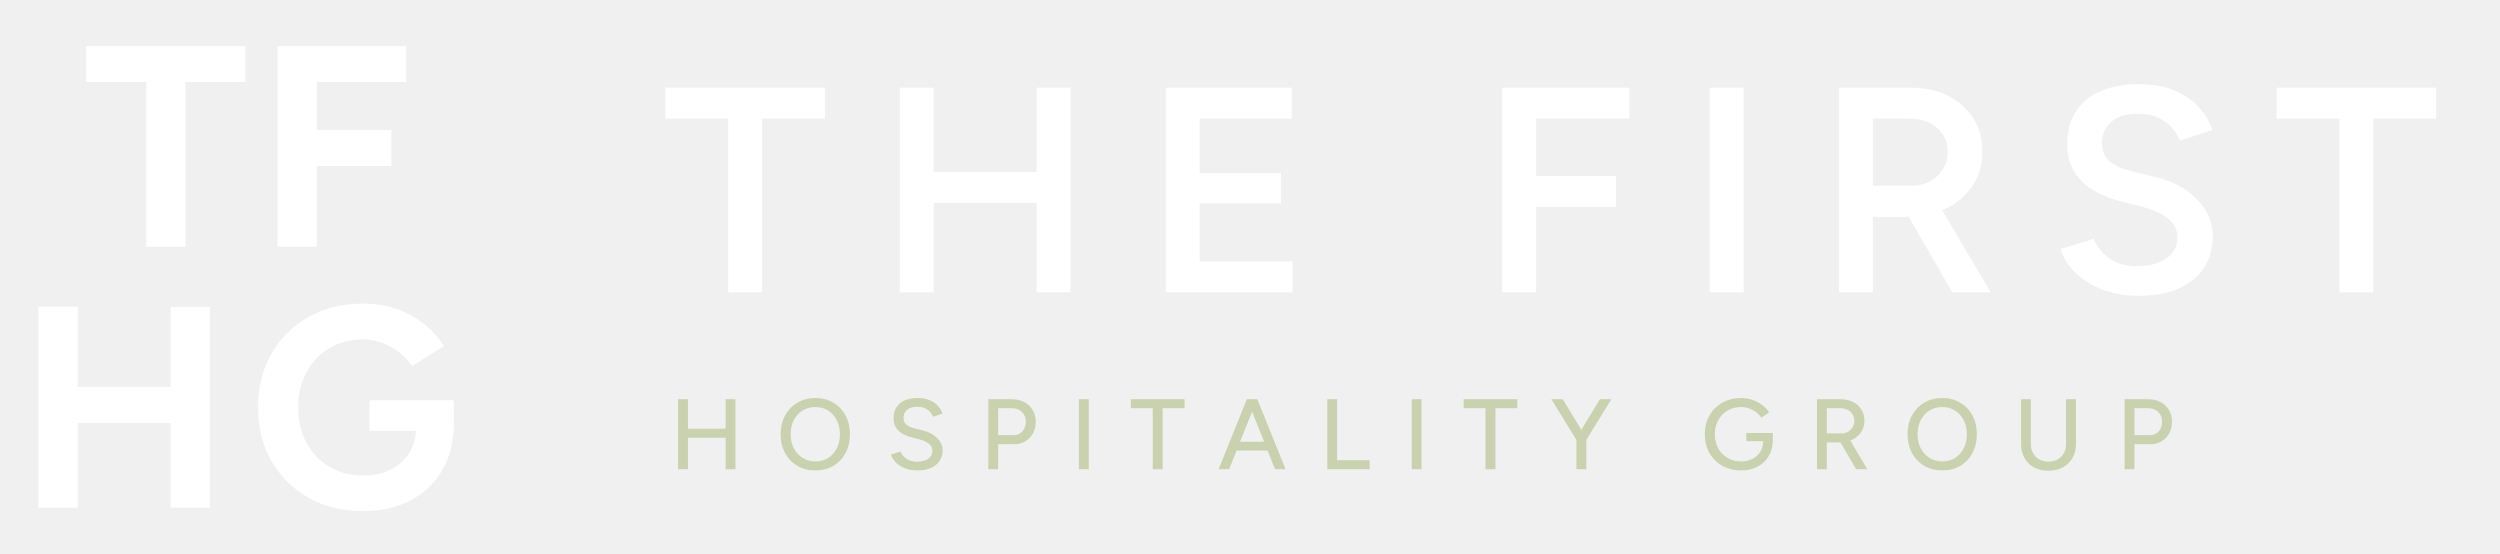
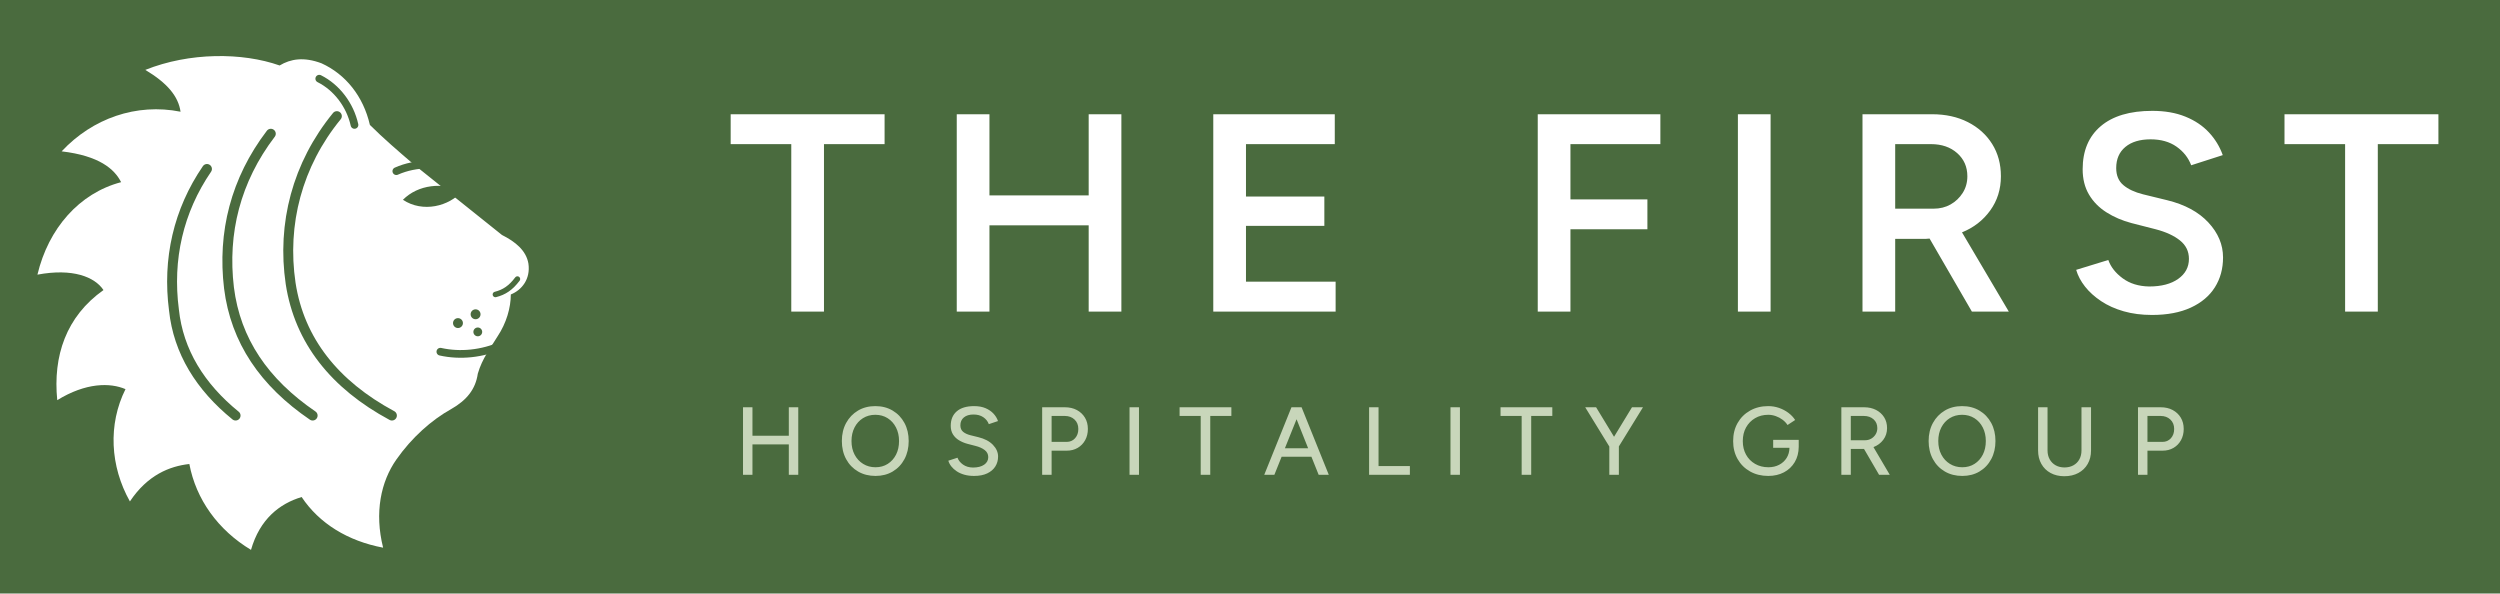
- <svg xmlns="http://www.w3.org/2000/svg" viewBox="0 0 325 72" width="325" height="72" role="img" aria-label="The First Hospitality Group">
-   <path d="M19.012 32.087V10.658H11.186V6.0H31.907V10.658H24.118V32.087Z M36.081 32.087V6.0H52.814V10.658H41.186V16.919H50.876V21.578H41.186V32.087Z M5.0 66.0V39.876H10.106V50.311H22.18V39.913H27.286V66.0H22.18V55.006H10.106V66.0Z M47.186 66.447Q43.199 66.447 40.124 64.714Q37.05 62.981 35.298 59.944Q33.547 56.907 33.547 52.957Q33.547 49.006 35.298 45.969Q37.05 42.932 40.124 41.199Q43.199 39.466 47.186 39.466Q49.571 39.466 51.584 40.174Q53.596 40.882 55.143 42.13Q56.689 43.379 57.733 44.981L53.559 47.59Q52.925 46.584 51.901 45.801Q50.876 45.019 49.646 44.571Q48.416 44.124 47.186 44.124Q44.727 44.124 42.826 45.261Q40.925 46.398 39.845 48.373Q38.764 50.348 38.764 52.957Q38.764 55.528 39.826 57.54Q40.888 59.553 42.826 60.689Q44.764 61.826 47.298 61.826Q49.199 61.826 50.689 61.099Q52.18 60.373 53.075 59.068Q53.969 57.764 54.081 56.012H48.043V52.025H59.0V55.193Q58.925 58.77 57.398 61.286Q55.87 63.801 53.224 65.124Q50.578 66.447 47.186 66.447Z" fill="#FFFFFF" />
-   <path d="M94.664 38.0V15.428H86.494V11.4H107.242V15.428H99.072V38.0ZM116.97 38.0V11.4H121.378V22.344H134.754V11.4H139.162V38.0H134.754V26.372H121.378V38.0ZM151.55 38.0V11.4H167.928V15.428H155.958V22.496H166.522V26.448H155.958V33.972H168.042V38.0ZM195.288 38.0V11.4H211.818V15.428H199.696V22.876H210.07V26.904H199.696V38.0ZM222.268 38.0V11.4H226.676V38.0ZM239.064 38.0V11.4H248.45Q251.186 11.4 253.276 12.464Q255.366 13.528 256.544 15.409Q257.722 17.29 257.722 19.76Q257.722 22.382 256.278 24.377Q254.834 26.372 252.478 27.322L258.786 38.0H253.808L248.108 28.158Q247.88 28.196 247.633 28.196Q247.386 28.196 247.12 28.196H243.472V38.0ZM243.472 24.13H248.64Q249.932 24.13 250.939 23.56Q251.946 22.99 252.573 22.002Q253.2 21.014 253.2 19.76Q253.2 17.86 251.832 16.644Q250.464 15.428 248.298 15.428H243.472ZM278.09 38.456Q276.0 38.456 274.271 37.962Q272.542 37.468 271.231 36.594Q269.92 35.72 269.065 34.637Q268.21 33.554 267.868 32.376L272.2 31.046Q272.694 32.452 274.138 33.516Q275.582 34.58 277.71 34.618Q280.18 34.618 281.624 33.592Q283.068 32.566 283.068 30.894Q283.068 29.374 281.852 28.405Q280.636 27.436 278.584 26.904L275.316 26.068Q273.454 25.574 271.953 24.624Q270.452 23.674 269.597 22.23Q268.742 20.786 268.742 18.81Q268.742 15.086 271.174 13.015Q273.606 10.944 278.128 10.944Q280.674 10.944 282.593 11.723Q284.512 12.502 285.766 13.851Q287.02 15.2 287.628 16.91L283.372 18.278Q282.802 16.758 281.396 15.77Q279.99 14.782 277.9 14.782Q275.734 14.782 274.499 15.808Q273.264 16.834 273.264 18.658Q273.264 20.14 274.233 20.957Q275.202 21.774 276.874 22.192L280.142 22.99Q283.714 23.864 285.69 25.992Q287.666 28.12 287.666 30.704Q287.666 32.984 286.564 34.732Q285.462 36.48 283.315 37.468Q281.168 38.456 278.09 38.456ZM304.12 38.0V15.428H295.95V11.4H316.698V15.428H308.528V38.0Z" fill="#FFFFFF" />
-   <path d="M88.157 61.0V51.9H89.431V55.735H94.332V51.9H95.606V61.0H94.332V56.905H89.431V61.0ZM106.019 61.156Q104.693 61.156 103.666 60.558Q102.639 59.96 102.06 58.894Q101.482 57.828 101.482 56.45Q101.482 55.072 102.06 54.013Q102.639 52.953 103.653 52.349Q104.667 51.744 105.993 51.744Q107.319 51.744 108.333 52.349Q109.347 52.953 109.919 54.013Q110.491 55.072 110.491 56.45Q110.491 57.828 109.919 58.894Q109.347 59.96 108.34 60.558Q107.332 61.156 106.019 61.156ZM106.019 59.986Q106.955 59.986 107.67 59.531Q108.385 59.076 108.788 58.283Q109.191 57.49 109.191 56.45Q109.191 55.423 108.781 54.623Q108.372 53.824 107.65 53.369Q106.929 52.914 105.993 52.914Q105.057 52.914 104.329 53.369Q103.601 53.824 103.191 54.623Q102.782 55.423 102.782 56.45Q102.782 57.49 103.198 58.283Q103.614 59.076 104.349 59.531Q105.083 59.986 106.019 59.986ZM119.305 61.156Q118.577 61.156 117.986 60.987Q117.394 60.818 116.959 60.525Q116.523 60.233 116.237 59.869Q115.951 59.505 115.834 59.102L117.069 58.699Q117.264 59.232 117.81 59.622Q118.356 60.012 119.149 60.025Q120.111 60.025 120.663 59.642Q121.216 59.258 121.216 58.621Q121.216 58.036 120.735 57.666Q120.254 57.295 119.461 57.1L118.408 56.827Q117.784 56.658 117.27 56.346Q116.757 56.034 116.458 55.553Q116.159 55.072 116.159 54.396Q116.159 53.148 116.972 52.446Q117.784 51.744 119.318 51.744Q120.202 51.744 120.852 52.023Q121.502 52.303 121.925 52.758Q122.347 53.213 122.529 53.759L121.294 54.175Q121.073 53.59 120.54 53.233Q120.007 52.875 119.227 52.875Q118.408 52.875 117.934 53.265Q117.459 53.655 117.459 54.331Q117.459 54.903 117.829 55.209Q118.2 55.514 118.824 55.67L119.877 55.93Q121.151 56.242 121.847 56.963Q122.542 57.685 122.542 58.543Q122.542 59.284 122.172 59.876Q121.801 60.467 121.079 60.811Q120.358 61.156 119.305 61.156ZM128.483 61.0V51.9H131.551Q132.461 51.9 133.156 52.27Q133.852 52.641 134.249 53.297Q134.645 53.954 134.645 54.825Q134.645 55.67 134.281 56.333Q133.917 56.996 133.274 57.373Q132.63 57.75 131.798 57.75H129.757V61.0ZM129.757 56.567H131.785Q132.474 56.567 132.916 56.079Q133.358 55.592 133.358 54.825Q133.358 54.032 132.845 53.551Q132.331 53.07 131.538 53.07H129.757ZM140.261 61.0V51.9H141.535V61.0ZM149.855 61.0V53.07H147.008V51.9H153.989V53.07H151.142V61.0ZM158.422 61.0 162.088 51.9H163.453L167.119 61.0H165.754L164.779 58.569H160.762L159.787 61.0ZM161.204 57.425H164.337L162.777 53.512ZM172.553 61.0V51.9H173.827V59.83H178.052V61.0ZM183.525 61.0V51.9H184.799V61.0ZM193.119 61.0V53.07H190.272V51.9H197.253V53.07H194.406V61.0ZM204.936 61.0V57.191L201.686 51.9H203.155L205.573 55.878L207.991 51.9H209.473L206.223 57.178V61.0ZM226.36 61.156Q224.982 61.156 223.91 60.552Q222.837 59.947 222.233 58.888Q221.628 57.828 221.628 56.463Q221.628 55.072 222.233 54.013Q222.837 52.953 223.91 52.349Q224.982 51.744 226.36 51.744Q227.114 51.744 227.81 51.984Q228.505 52.225 229.071 52.648Q229.636 53.07 229.987 53.616L228.96 54.292Q228.7 53.889 228.284 53.577Q227.868 53.265 227.368 53.09Q226.867 52.914 226.36 52.914Q225.359 52.914 224.586 53.369Q223.812 53.824 223.37 54.617Q222.928 55.41 222.928 56.463Q222.928 57.49 223.364 58.283Q223.799 59.076 224.586 59.531Q225.372 59.986 226.386 59.986Q227.192 59.986 227.829 59.654Q228.466 59.323 228.837 58.731Q229.207 58.14 229.22 57.36H227.023V56.294H230.468V57.23Q230.455 58.413 229.929 59.297Q229.402 60.181 228.479 60.668Q227.556 61.156 226.36 61.156ZM236.214 61.0V51.9H239.282Q240.192 51.9 240.888 52.258Q241.583 52.615 241.98 53.245Q242.376 53.876 242.376 54.708Q242.376 55.605 241.869 56.281Q241.362 56.957 240.543 57.269L242.74 61.0H241.297L239.269 57.516Q239.191 57.516 239.1 57.516Q239.009 57.516 238.918 57.516H237.488V61.0ZM237.488 56.346H239.399Q239.867 56.346 240.238 56.132Q240.608 55.917 240.836 55.547Q241.063 55.176 241.063 54.708Q241.063 53.98 240.556 53.525Q240.049 53.07 239.243 53.07H237.488ZM252.516 61.156Q251.19 61.156 250.163 60.558Q249.136 59.96 248.558 58.894Q247.979 57.828 247.979 56.45Q247.979 55.072 248.558 54.013Q249.136 52.953 250.15 52.349Q251.164 51.744 252.49 51.744Q253.816 51.744 254.83 52.349Q255.844 52.953 256.416 54.013Q256.988 55.072 256.988 56.45Q256.988 57.828 256.416 58.894Q255.844 59.96 254.837 60.558Q253.829 61.156 252.516 61.156ZM252.516 59.986Q253.452 59.986 254.167 59.531Q254.882 59.076 255.285 58.283Q255.688 57.49 255.688 56.45Q255.688 55.423 255.279 54.623Q254.869 53.824 254.148 53.369Q253.426 52.914 252.49 52.914Q251.554 52.914 250.826 53.369Q250.098 53.824 249.689 54.623Q249.279 55.423 249.279 56.45Q249.279 57.49 249.695 58.283Q250.111 59.076 250.846 59.531Q251.58 59.986 252.516 59.986ZM266.27 61.195Q265.217 61.195 264.418 60.76Q263.618 60.324 263.176 59.537Q262.734 58.751 262.734 57.724V51.9H264.008V57.724Q264.008 58.4 264.3 58.92Q264.593 59.44 265.106 59.726Q265.62 60.012 266.296 60.012Q266.972 60.012 267.492 59.726Q268.012 59.44 268.298 58.92Q268.584 58.4 268.584 57.724V51.9H269.871V57.724Q269.871 58.751 269.423 59.537Q268.974 60.324 268.161 60.76Q267.349 61.195 266.27 61.195ZM276.202 61.0V51.9H279.27Q280.18 51.9 280.875 52.27Q281.571 52.641 281.968 53.297Q282.364 53.954 282.364 54.825Q282.364 55.67 282.0 56.333Q281.636 56.996 280.993 57.373Q280.349 57.75 279.517 57.75H277.476V61.0ZM277.476 56.567H279.504Q280.193 56.567 280.635 56.079Q281.077 55.592 281.077 54.825Q281.077 54.032 280.563 53.551Q280.05 53.07 279.257 53.07H277.476Z" fill="#C9D1AE" />
+ <svg xmlns="http://www.w3.org/2000/svg" viewBox="0 0 337 80" width="337" height="80" role="img" aria-label="The First Hospitality Group">
+   <rect width="337.192" height="80" fill="#4A6B3E" />
+   <g transform="translate(0.0 2.0) scale(0.1484)">
+     <path d="M336 100 C330 74 314 54 292 44 C276 38 264 40 254 46 C220 34 172 34 132 50 C152 62 162 74 164 88 C124 80 84 94 56 124 C90 128 104 140 110 152 C72 162 44 194 34 236 C66 230 86 238 94 250 C60 274 48 310 52 350 C78 334 100 334 114 340 C98 372 100 410 118 442 C134 418 154 410 172 408 C178 440 198 468 228 486 C236 458 254 444 274 438 C290 462 316 478 348 484 C340 452 346 424 360 404 C374 384 392 368 410 358 C424 350 432 340 434 326 C438 312 446 302 452 292 C460 280 464 266 464 254 C474 250 482 240 480 226 C478 214 468 206 456 200 L376 136 C362 124 348 112 336 100 Z" fill="#FFFFFF" />
+     <path d="M306 92 C270 136 256 190 264 244 C272 296 304 336 356 364 M246 108 C214 150 202 198 208 248 C214 296 240 334 284 364 M188 140 C162 178 152 222 158 268 C162 306 182 338 214 364" stroke="#4A6B3E" stroke-width="9" stroke-linecap="round" fill="none" />
+     <path d="M366 168 C380 154 402 152 420 160 C408 174 384 180 366 168 Z" fill="#4A6B3E" />
+     <path d="M360 142 C378 134 400 134 420 142" stroke="#4A6B3E" stroke-width="7" stroke-linecap="round" fill="none" />
+     <path d="M290 58 C306 66 318 82 322 100" stroke="#4A6B3E" stroke-width="7" stroke-linecap="round" fill="none" />
+     <path d="M456 300 C438 308 418 310 400 306" stroke="#4A6B3E" stroke-width="7" stroke-linecap="round" fill="none" />
+     <path d="M470 240 C464 248 458 252 450 254" stroke="#4A6B3E" stroke-width="5" stroke-linecap="round" fill="none" />
+     <g fill="#4A6B3E">
+       <circle cx="432" cy="272" r="4.5" />
+       <circle cx="416" cy="280" r="4.5" />
+       <circle cx="434" cy="288" r="4" />
+     </g>
+   </g>
+   <path d="M106.664 42.0V19.428H98.494V15.4H119.242V19.428H111.072V42.0ZM128.97 42.0V15.4H133.378V26.344H146.754V15.4H151.162V42.0H146.754V30.372H133.378V42.0ZM163.55 42.0V15.4H179.928V19.428H167.958V26.496H178.522V30.448H167.958V37.972H180.042V42.0ZM207.288 42.0V15.4H223.818V19.428H211.696V26.876H222.07V30.904H211.696V42.0ZM234.268 42.0V15.4H238.676V42.0ZM251.064 42.0V15.4H260.45Q263.186 15.4 265.276 16.464Q267.366 17.528 268.544 19.409Q269.722 21.29 269.722 23.76Q269.722 26.382 268.278 28.377Q266.834 30.372 264.478 31.322L270.786 42.0H265.808L260.108 32.158Q259.88 32.196 259.633 32.196Q259.386 32.196 259.12 32.196H255.472V42.0ZM255.472 28.13H260.64Q261.932 28.13 262.939 27.56Q263.946 26.99 264.573 26.002Q265.2 25.014 265.2 23.76Q265.2 21.86 263.832 20.644Q262.464 19.428 260.298 19.428H255.472ZM290.09 42.456Q288.0 42.456 286.271 41.962Q284.542 41.468 283.231 40.594Q281.92 39.72 281.065 38.637Q280.21 37.554 279.868 36.376L284.2 35.046Q284.694 36.452 286.138 37.516Q287.582 38.58 289.71 38.618Q292.18 38.618 293.624 37.592Q295.068 36.566 295.068 34.894Q295.068 33.374 293.852 32.405Q292.636 31.436 290.584 30.904L287.316 30.068Q285.454 29.574 283.953 28.624Q282.452 27.674 281.597 26.23Q280.742 24.786 280.742 22.81Q280.742 19.086 283.174 17.015Q285.606 14.944 290.128 14.944Q292.674 14.944 294.593 15.723Q296.512 16.502 297.766 17.851Q299.02 19.2 299.628 20.91L295.372 22.278Q294.802 20.758 293.396 19.77Q291.99 18.782 289.9 18.782Q287.734 18.782 286.499 19.808Q285.264 20.834 285.264 22.658Q285.264 24.14 286.233 24.957Q287.202 25.774 288.874 26.192L292.142 26.99Q295.714 27.864 297.69 29.992Q299.666 32.12 299.666 34.704Q299.666 36.984 298.564 38.732Q297.462 40.48 295.315 41.468Q293.168 42.456 290.09 42.456ZM316.12 42.0V19.428H307.95V15.4H328.698V19.428H320.528V42.0Z" fill="#FFFFFF" />
+   <path d="M100.157 64.0V54.9H101.431V58.735H106.332V54.9H107.606V64.0H106.332V59.905H101.431V64.0ZM118.019 64.156Q116.693 64.156 115.666 63.558Q114.639 62.96 114.06 61.894Q113.482 60.828 113.482 59.45Q113.482 58.072 114.06 57.013Q114.639 55.953 115.653 55.349Q116.667 54.744 117.993 54.744Q119.319 54.744 120.333 55.349Q121.347 55.953 121.919 57.013Q122.491 58.072 122.491 59.45Q122.491 60.828 121.919 61.894Q121.347 62.96 120.34 63.558Q119.332 64.156 118.019 64.156ZM118.019 62.986Q118.955 62.986 119.67 62.531Q120.385 62.076 120.788 61.283Q121.191 60.49 121.191 59.45Q121.191 58.423 120.781 57.623Q120.372 56.824 119.65 56.369Q118.929 55.914 117.993 55.914Q117.057 55.914 116.329 56.369Q115.601 56.824 115.191 57.623Q114.782 58.423 114.782 59.45Q114.782 60.49 115.198 61.283Q115.614 62.076 116.349 62.531Q117.083 62.986 118.019 62.986ZM131.305 64.156Q130.577 64.156 129.986 63.987Q129.394 63.818 128.959 63.525Q128.523 63.233 128.237 62.869Q127.951 62.505 127.834 62.102L129.069 61.699Q129.264 62.232 129.81 62.622Q130.356 63.012 131.149 63.025Q132.111 63.025 132.663 62.642Q133.216 62.258 133.216 61.621Q133.216 61.036 132.735 60.666Q132.254 60.295 131.461 60.1L130.408 59.827Q129.784 59.658 129.271 59.346Q128.757 59.034 128.458 58.553Q128.159 58.072 128.159 57.396Q128.159 56.148 128.972 55.446Q129.784 54.744 131.318 54.744Q132.202 54.744 132.852 55.023Q133.502 55.303 133.925 55.758Q134.347 56.213 134.529 56.759L133.294 57.175Q133.073 56.59 132.54 56.233Q132.007 55.875 131.227 55.875Q130.408 55.875 129.934 56.265Q129.459 56.655 129.459 57.331Q129.459 57.903 129.829 58.209Q130.2 58.514 130.824 58.67L131.877 58.93Q133.151 59.242 133.846 59.963Q134.542 60.685 134.542 61.543Q134.542 62.284 134.172 62.876Q133.801 63.467 133.079 63.812Q132.358 64.156 131.305 64.156ZM140.483 64.0V54.9H143.551Q144.461 54.9 145.157 55.27Q145.852 55.641 146.249 56.297Q146.645 56.954 146.645 57.825Q146.645 58.67 146.281 59.333Q145.917 59.996 145.274 60.373Q144.63 60.75 143.798 60.75H141.757V64.0ZM141.757 59.567H143.785Q144.474 59.567 144.916 59.079Q145.358 58.592 145.358 57.825Q145.358 57.032 144.845 56.551Q144.331 56.07 143.538 56.07H141.757ZM152.261 64.0V54.9H153.535V64.0ZM161.855 64.0V56.07H159.008V54.9H165.989V56.07H163.142V64.0ZM170.422 64.0 174.088 54.9H175.453L179.119 64.0H177.754L176.779 61.569H172.762L171.787 64.0ZM173.204 60.425H176.337L174.777 56.512ZM184.553 64.0V54.9H185.827V62.83H190.052V64.0ZM195.525 64.0V54.9H196.799V64.0ZM205.119 64.0V56.07H202.272V54.9H209.253V56.07H206.406V64.0ZM216.936 64.0V60.191L213.686 54.9H215.155L217.573 58.878L219.991 54.9H221.473L218.223 60.178V64.0ZM238.36 64.156Q236.982 64.156 235.91 63.552Q234.837 62.947 234.233 61.888Q233.628 60.828 233.628 59.463Q233.628 58.072 234.233 57.013Q234.837 55.953 235.91 55.349Q236.982 54.744 238.36 54.744Q239.114 54.744 239.81 54.984Q240.505 55.225 241.071 55.648Q241.636 56.07 241.987 56.616L240.96 57.292Q240.7 56.889 240.284 56.577Q239.868 56.265 239.368 56.09Q238.867 55.914 238.36 55.914Q237.359 55.914 236.586 56.369Q235.812 56.824 235.37 57.617Q234.928 58.41 234.928 59.463Q234.928 60.49 235.364 61.283Q235.799 62.076 236.586 62.531Q237.372 62.986 238.386 62.986Q239.192 62.986 239.829 62.654Q240.466 62.323 240.837 61.731Q241.207 61.14 241.22 60.36H239.023V59.294H242.468V60.23Q242.455 61.413 241.929 62.297Q241.402 63.181 240.479 63.669Q239.556 64.156 238.36 64.156ZM248.214 64.0V54.9H251.282Q252.192 54.9 252.888 55.258Q253.583 55.615 253.98 56.245Q254.376 56.876 254.376 57.708Q254.376 58.605 253.869 59.281Q253.362 59.957 252.543 60.269L254.74 64.0H253.297L251.269 60.516Q251.191 60.516 251.1 60.516Q251.009 60.516 250.918 60.516H249.488V64.0ZM249.488 59.346H251.399Q251.867 59.346 252.238 59.132Q252.608 58.917 252.836 58.547Q253.063 58.176 253.063 57.708Q253.063 56.98 252.556 56.525Q252.049 56.07 251.243 56.07H249.488ZM264.516 64.156Q263.19 64.156 262.163 63.558Q261.136 62.96 260.558 61.894Q259.979 60.828 259.979 59.45Q259.979 58.072 260.558 57.013Q261.136 55.953 262.15 55.349Q263.164 54.744 264.49 54.744Q265.816 54.744 266.83 55.349Q267.844 55.953 268.416 57.013Q268.988 58.072 268.988 59.45Q268.988 60.828 268.416 61.894Q267.844 62.96 266.837 63.558Q265.829 64.156 264.516 64.156ZM264.516 62.986Q265.452 62.986 266.167 62.531Q266.882 62.076 267.285 61.283Q267.688 60.49 267.688 59.45Q267.688 58.423 267.279 57.623Q266.869 56.824 266.148 56.369Q265.426 55.914 264.49 55.914Q263.554 55.914 262.826 56.369Q262.098 56.824 261.688 57.623Q261.279 58.423 261.279 59.45Q261.279 60.49 261.695 61.283Q262.111 62.076 262.846 62.531Q263.58 62.986 264.516 62.986ZM278.27 64.195Q277.217 64.195 276.418 63.759Q275.618 63.324 275.176 62.537Q274.734 61.751 274.734 60.724V54.9H276.008V60.724Q276.008 61.4 276.3 61.92Q276.593 62.44 277.106 62.726Q277.62 63.012 278.296 63.012Q278.972 63.012 279.492 62.726Q280.012 62.44 280.298 61.92Q280.584 61.4 280.584 60.724V54.9H281.871V60.724Q281.871 61.751 281.423 62.537Q280.974 63.324 280.161 63.759Q279.349 64.195 278.27 64.195ZM288.202 64.0V54.9H291.27Q292.18 54.9 292.875 55.27Q293.571 55.641 293.968 56.297Q294.364 56.954 294.364 57.825Q294.364 58.67 294.0 59.333Q293.636 59.996 292.993 60.373Q292.349 60.75 291.517 60.75H289.476V64.0ZM289.476 59.567H291.504Q292.193 59.567 292.635 59.079Q293.077 58.592 293.077 57.825Q293.077 57.032 292.563 56.551Q292.05 56.07 291.257 56.07H289.476Z" fill="#C8D6BA" />
</svg>
